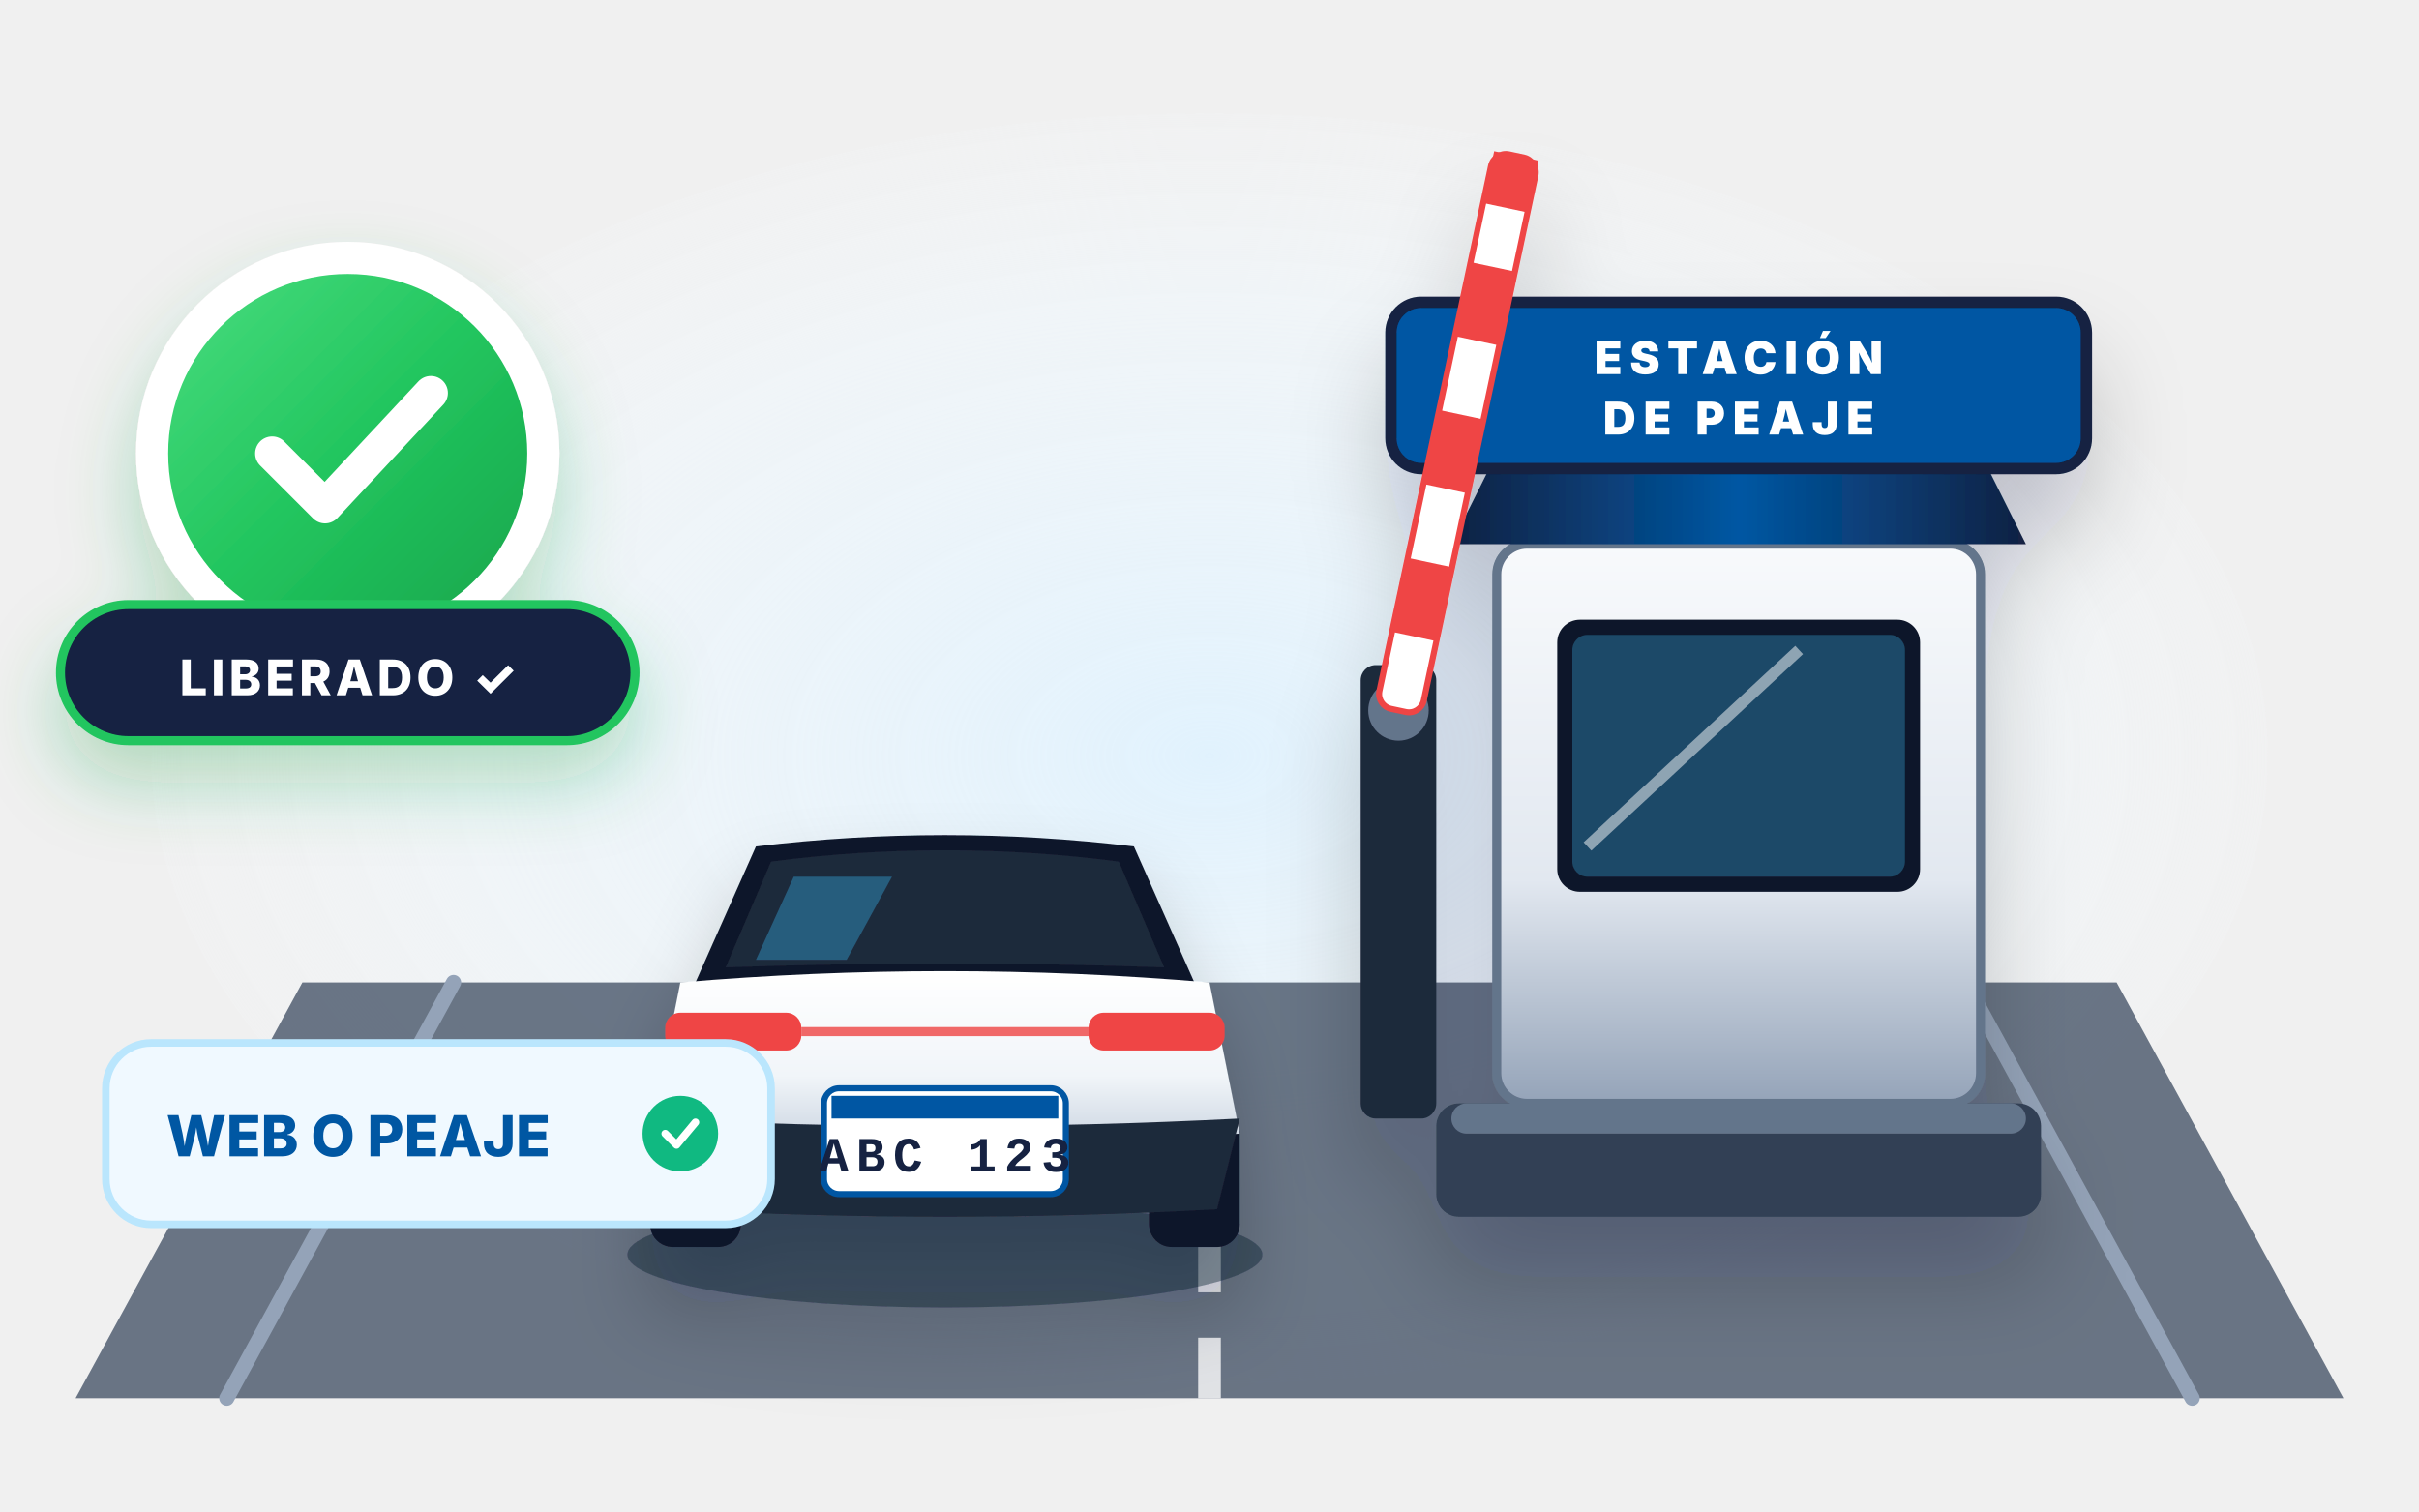
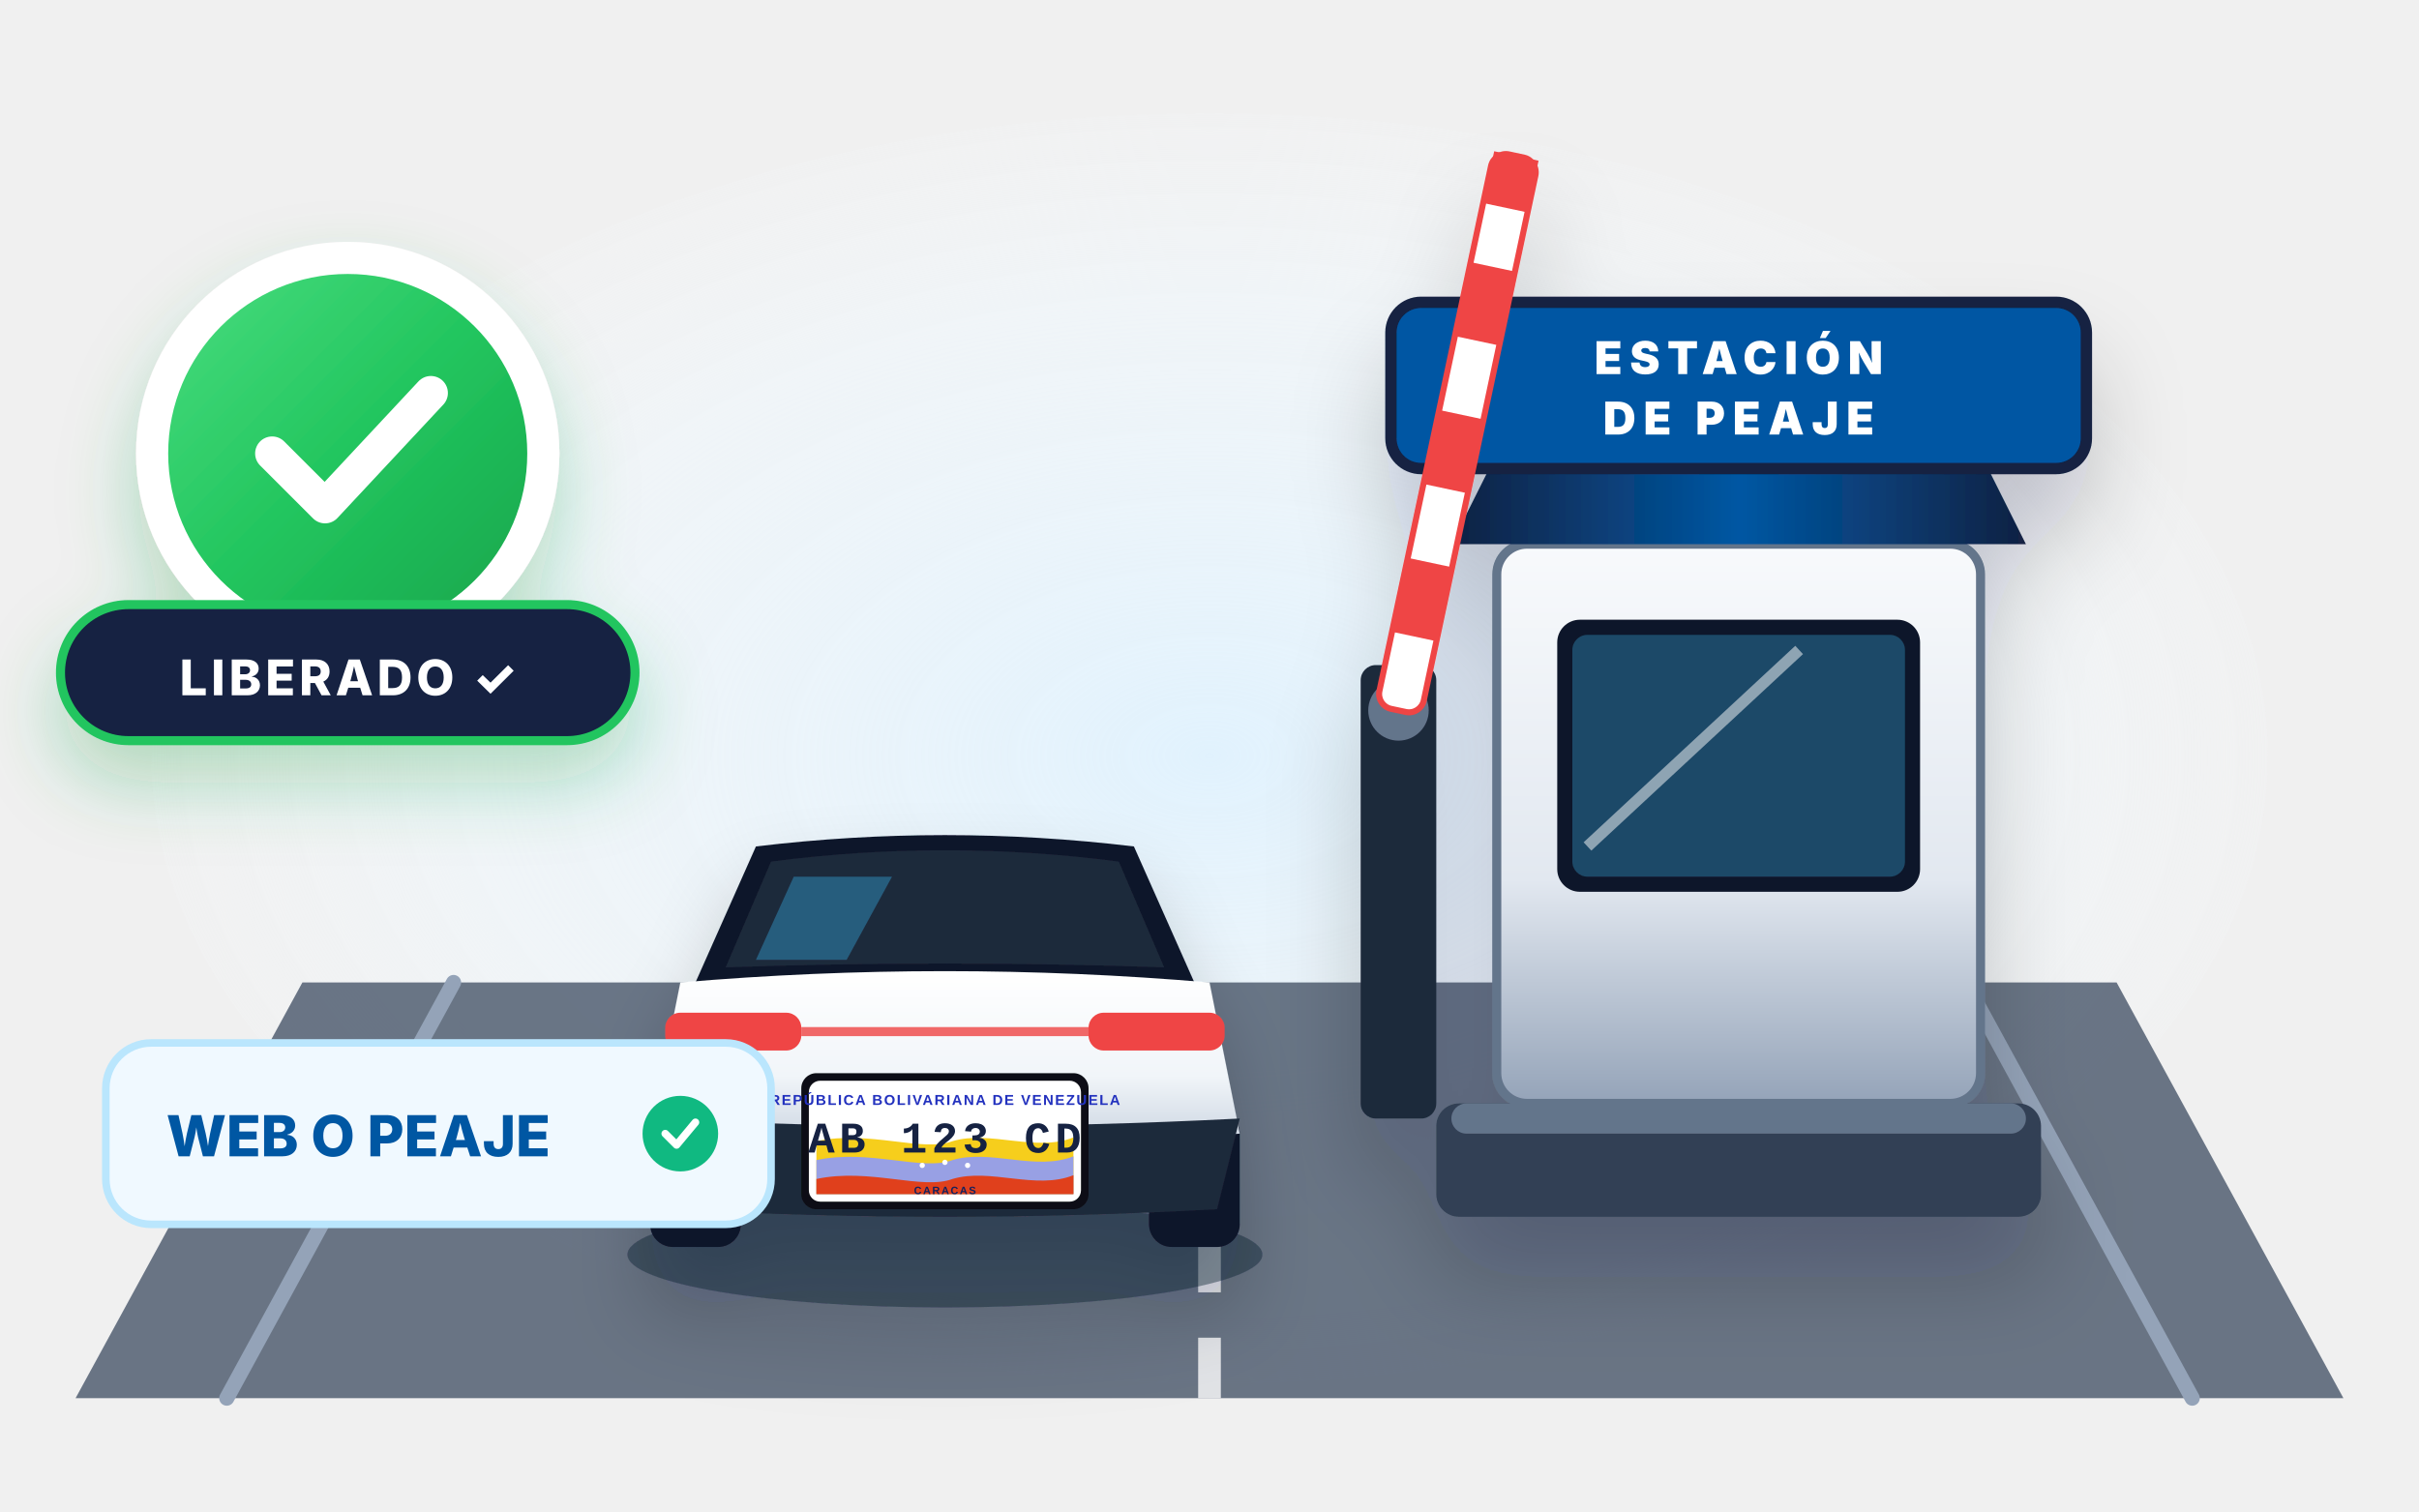
<svg xmlns="http://www.w3.org/2000/svg" viewBox="0 0 320 200" width="100%" height="100%" fill="none">
  <defs>
    <filter id="booth-shadow" x="-20%" y="-15%" width="140%" height="140%">
      <feDropShadow dx="0" dy="8" stdDeviation="6" flood-color="#0f172a" flood-opacity="0.2" />
    </filter>
    <filter id="car-shadow-6" x="-20%" y="-20%" width="140%" height="150%">
      <feDropShadow dx="0" dy="6" stdDeviation="5" flood-color="#0f172a" flood-opacity="0.22" />
    </filter>
    <filter id="receipt-shadow" x="-30%" y="-30%" width="160%" height="160%">
      <feDropShadow dx="0" dy="5" stdDeviation="5" flood-color="#16a34a" flood-opacity="0.3" />
    </filter>
    <radialGradient id="bg-halo-6" cx="50%" cy="50%" r="55%">
      <stop offset="0%" stop-color="#e0f2fe" stop-opacity="0.95" />
      <stop offset="65%" stop-color="#f0f9ff" stop-opacity="0.5" />
      <stop offset="100%" stop-color="#f8fafc" stop-opacity="0" />
    </radialGradient>
    <linearGradient id="booth-body" x1="0%" y1="0%" x2="0%" y2="100%">
      <stop offset="0%" stop-color="#f8fafc" />
      <stop offset="60%" stop-color="#e2e8f0" />
      <stop offset="100%" stop-color="#94a3b8" />
    </linearGradient>
    <linearGradient id="booth-roof" x1="0%" y1="0%" x2="100%" y2="0%">
      <stop offset="0%" stop-color="#122142" />
      <stop offset="50%" stop-color="#0057a3" />
      <stop offset="100%" stop-color="#122142" />
    </linearGradient>
    <linearGradient id="car-body-6" x1="0%" y1="0%" x2="0%" y2="100%">
      <stop offset="0%" stop-color="#ffffff" />
      <stop offset="60%" stop-color="#f1f5f9" />
      <stop offset="100%" stop-color="#cbd5e1" />
    </linearGradient>
    <linearGradient id="success-seal-6" x1="0%" y1="0%" x2="100%" y2="100%">
      <stop offset="0%" stop-color="#4ade80" />
      <stop offset="50%" stop-color="#22c55e" />
      <stop offset="100%" stop-color="#16a34a" />
    </linearGradient>
  </defs>
  <ellipse cx="160" cy="100" rx="140" ry="85" fill="url(#bg-halo-6)" />
  <path d="M10 185 L310 185 L280 130 L40 130 Z" fill="#475569" opacity="0.8" />
  <line x1="30" y1="185" x2="60" y2="130" stroke="#94a3b8" stroke-width="2" stroke-linecap="round" />
  <line x1="290" y1="185" x2="260" y2="130" stroke="#94a3b8" stroke-width="2" stroke-linecap="round" />
  <line x1="160" y1="185" x2="160" y2="140" stroke="#ffffff" stroke-width="3" stroke-dasharray="8 6" opacity="0.8" />
  <g id="toll-booth" transform="translate(198, 48)" filter="url(#booth-shadow)">
    <rect x="-8" y="98" width="80" height="15" rx="3" fill="#334155" />
    <rect x="-6" y="98" width="76" height="4" rx="2" fill="#64748b" />
    <rect x="0" y="24" width="64" height="74" rx="4" fill="url(#booth-body)" stroke="#64748b" stroke-width="1.2" />
    <rect x="8" y="34" width="48" height="36" rx="3" fill="#0f172a" />
    <rect x="10" y="36" width="44" height="32" rx="2" fill="#38bdf8" opacity="0.3" />
    <line x1="12" y1="64" x2="40" y2="38" stroke="#ffffff" stroke-width="1.5" opacity="0.5" />
    <path d="M-6 24 L70 24 L64 12 L0 12 Z" fill="url(#booth-roof)" />
    <rect x="-14" y="-8" width="92" height="22" rx="4" fill="#0057a3" stroke="#122142" stroke-width="1.5" />
    <text x="32" y="1.5" font-family="'Segoe UI', Inter, sans-serif" font-size="6" font-weight="900" fill="#ffffff" text-anchor="middle" letter-spacing="1">ESTACIÓN</text>
    <text x="32" y="9.5" font-family="'Segoe UI', Inter, sans-serif" font-size="6" font-weight="900" fill="#ffffff" text-anchor="middle" letter-spacing="1">DE PEAJE</text>
    <g transform="translate(-18, 18)">
      <rect x="0" y="22" width="10" height="60" rx="2" fill="#1e293b" />
      <circle cx="5" cy="28" r="4" fill="#64748b" />
      <g transform="translate(5, 28) rotate(-78)">
        <rect x="0" y="-3" width="75" height="6" rx="2" fill="#ffffff" stroke="#ef4444" stroke-width="0.8" />
        <rect x="10" y="-3" width="10" height="6" fill="#ef4444" />
        <rect x="30" y="-3" width="10" height="6" fill="#ef4444" />
        <rect x="50" y="-3" width="10" height="6" fill="#ef4444" />
        <rect x="68" y="-3" width="7" height="6" fill="#ef4444" />
      </g>
    </g>
  </g>
  <g id="cleared-vehicle" transform="translate(70, 92)" filter="url(#car-shadow-6)">
    <ellipse cx="55" cy="74" rx="42" ry="7" fill="#0f172a" opacity="0.4" />
    <rect x="16" y="55" width="12" height="18" rx="3" fill="#0f172a" />
    <rect x="82" y="55" width="12" height="18" rx="3" fill="#0f172a" />
    <path d="M30 20 Q55 17 80 20 L88 38 Q55 37 22 38 Z" fill="#0f172a" />
    <path d="M32 22 Q55 19 78 22 L84 36 Q55 35 26 36 Z" fill="#1e293b" />
    <path d="M35 24 L48 24 L42 35 L30 35 Z" fill="#38bdf8" opacity="0.35" />
    <path d="M20 38 Q55 35 90 38 L94 58 Q55 61 16 58 Z" fill="url(#car-body-6)" />
    <rect x="18" y="42" width="18" height="5" rx="2" fill="#ef4444" />
    <rect x="74" y="42" width="18" height="5" rx="2" fill="#ef4444" />
    <line x1="36" y1="44.5" x2="74" y2="44.5" stroke="#ef4444" stroke-width="1.2" opacity="0.8" />
    <path d="M16 56 Q55 58 94 56 L91 68 Q55 70 19 68 Z" fill="#1e293b" />
-     <g transform="translate(39, 52)">
-       <rect x="0" y="0" width="32" height="14" rx="2" fill="#ffffff" stroke="#0057a3" stroke-width="0.8" />
-       <rect x="1" y="1" width="30" height="3" fill="#0057a3" />
-       <text x="16" y="11" font-family="'Courier New', monospace" font-size="6.5" font-weight="900" fill="#122142" text-anchor="middle" letter-spacing="1">ABC 123</text>
+     <g transform="translate(37, 51)">
+       <rect x="-1" y="-1" width="38" height="18" rx="2" fill="#0d0f14" />
+       <rect x="0" y="0" width="36" height="16" rx="1.5" fill="#ffffff" />
+       <path fill="#F6CE1C" d="M1,8 C 8,6.5 15,9.5 19,8 C 24,6.5 30,9.5 35,7.5 L35,15 L1,15 Z" />
+       <path fill="#98A0E4" d="M1,10.5 C 8,9 15,12 19,10.5 C 24,9 30,12 35,10 L35,15 L1,15 Z" />
+       <path fill="#E0401C" d="M1,13 C 8,11.5 15,14.5 19,13 C 24,11.5 30,14.5 35,12.5 L35,15 L1,15 Z" />
+       <circle cx="15" cy="11.2" r="0.35" fill="#ffffff" />
+       <circle cx="18" cy="10.8" r="0.35" fill="#ffffff" />
+       <circle cx="21" cy="11.2" r="0.35" fill="#ffffff" />
+       <text x="18" y="3.2" font-family="'Arial Narrow', Arial, sans-serif" font-size="1.9" font-weight="700" fill="#2431be" text-anchor="middle" letter-spacing="0.2">REPÚBLICA BOLIVARIANA DE VENEZUELA</text>
+       <text x="18" y="9.5" font-family="'Courier New', monospace" font-size="5.8" font-weight="900" fill="#122142" text-anchor="middle" letter-spacing="0.6">AB 123 CD</text>
+       <text x="18" y="15" font-family="Arial, sans-serif" font-size="1.4" font-weight="700" fill="#15205c" text-anchor="middle" letter-spacing="0.2">CARACAS</text>
    </g>
  </g>
  <g id="released-seal" transform="translate(18, 32)" filter="url(#receipt-shadow)">
    <circle cx="28" cy="28" r="28" fill="#ffffff" />
    <circle cx="28" cy="28" r="25" fill="url(#success-seal-6)" stroke="#ffffff" stroke-width="2.5" />
    <path d="M18 28 L25 35 L39 20" stroke="#ffffff" stroke-width="4.5" stroke-linecap="round" stroke-linejoin="round" />
    <g transform="translate(-10, 48)">
      <rect x="0" y="0" width="76" height="18" rx="9" fill="#122142" stroke="#22c55e" stroke-width="1.2" />
      <text x="38" y="12" font-family="'Segoe UI', Inter, sans-serif" font-size="6.5" font-weight="800" fill="#ffffff" text-anchor="middle" letter-spacing="0.5">LIBERADO ✓</text>
    </g>
  </g>
  <g transform="translate(14, 138)">
    <rect x="0" y="0" width="88" height="24" rx="6" fill="#f0f9ff" stroke="#bae6fd" stroke-width="1" />
    <text x="8" y="15" font-family="'Segoe UI', Inter, sans-serif" font-size="7.5" font-weight="800" fill="#0057a3">WEB O PEAJE</text>
    <circle cx="76" cy="12" r="5" fill="#10b981" />
    <path d="M74 12 L75.5 13.5 L78 10.5" stroke="#ffffff" stroke-width="1" stroke-linecap="round" stroke-linejoin="round" />
  </g>
</svg>
